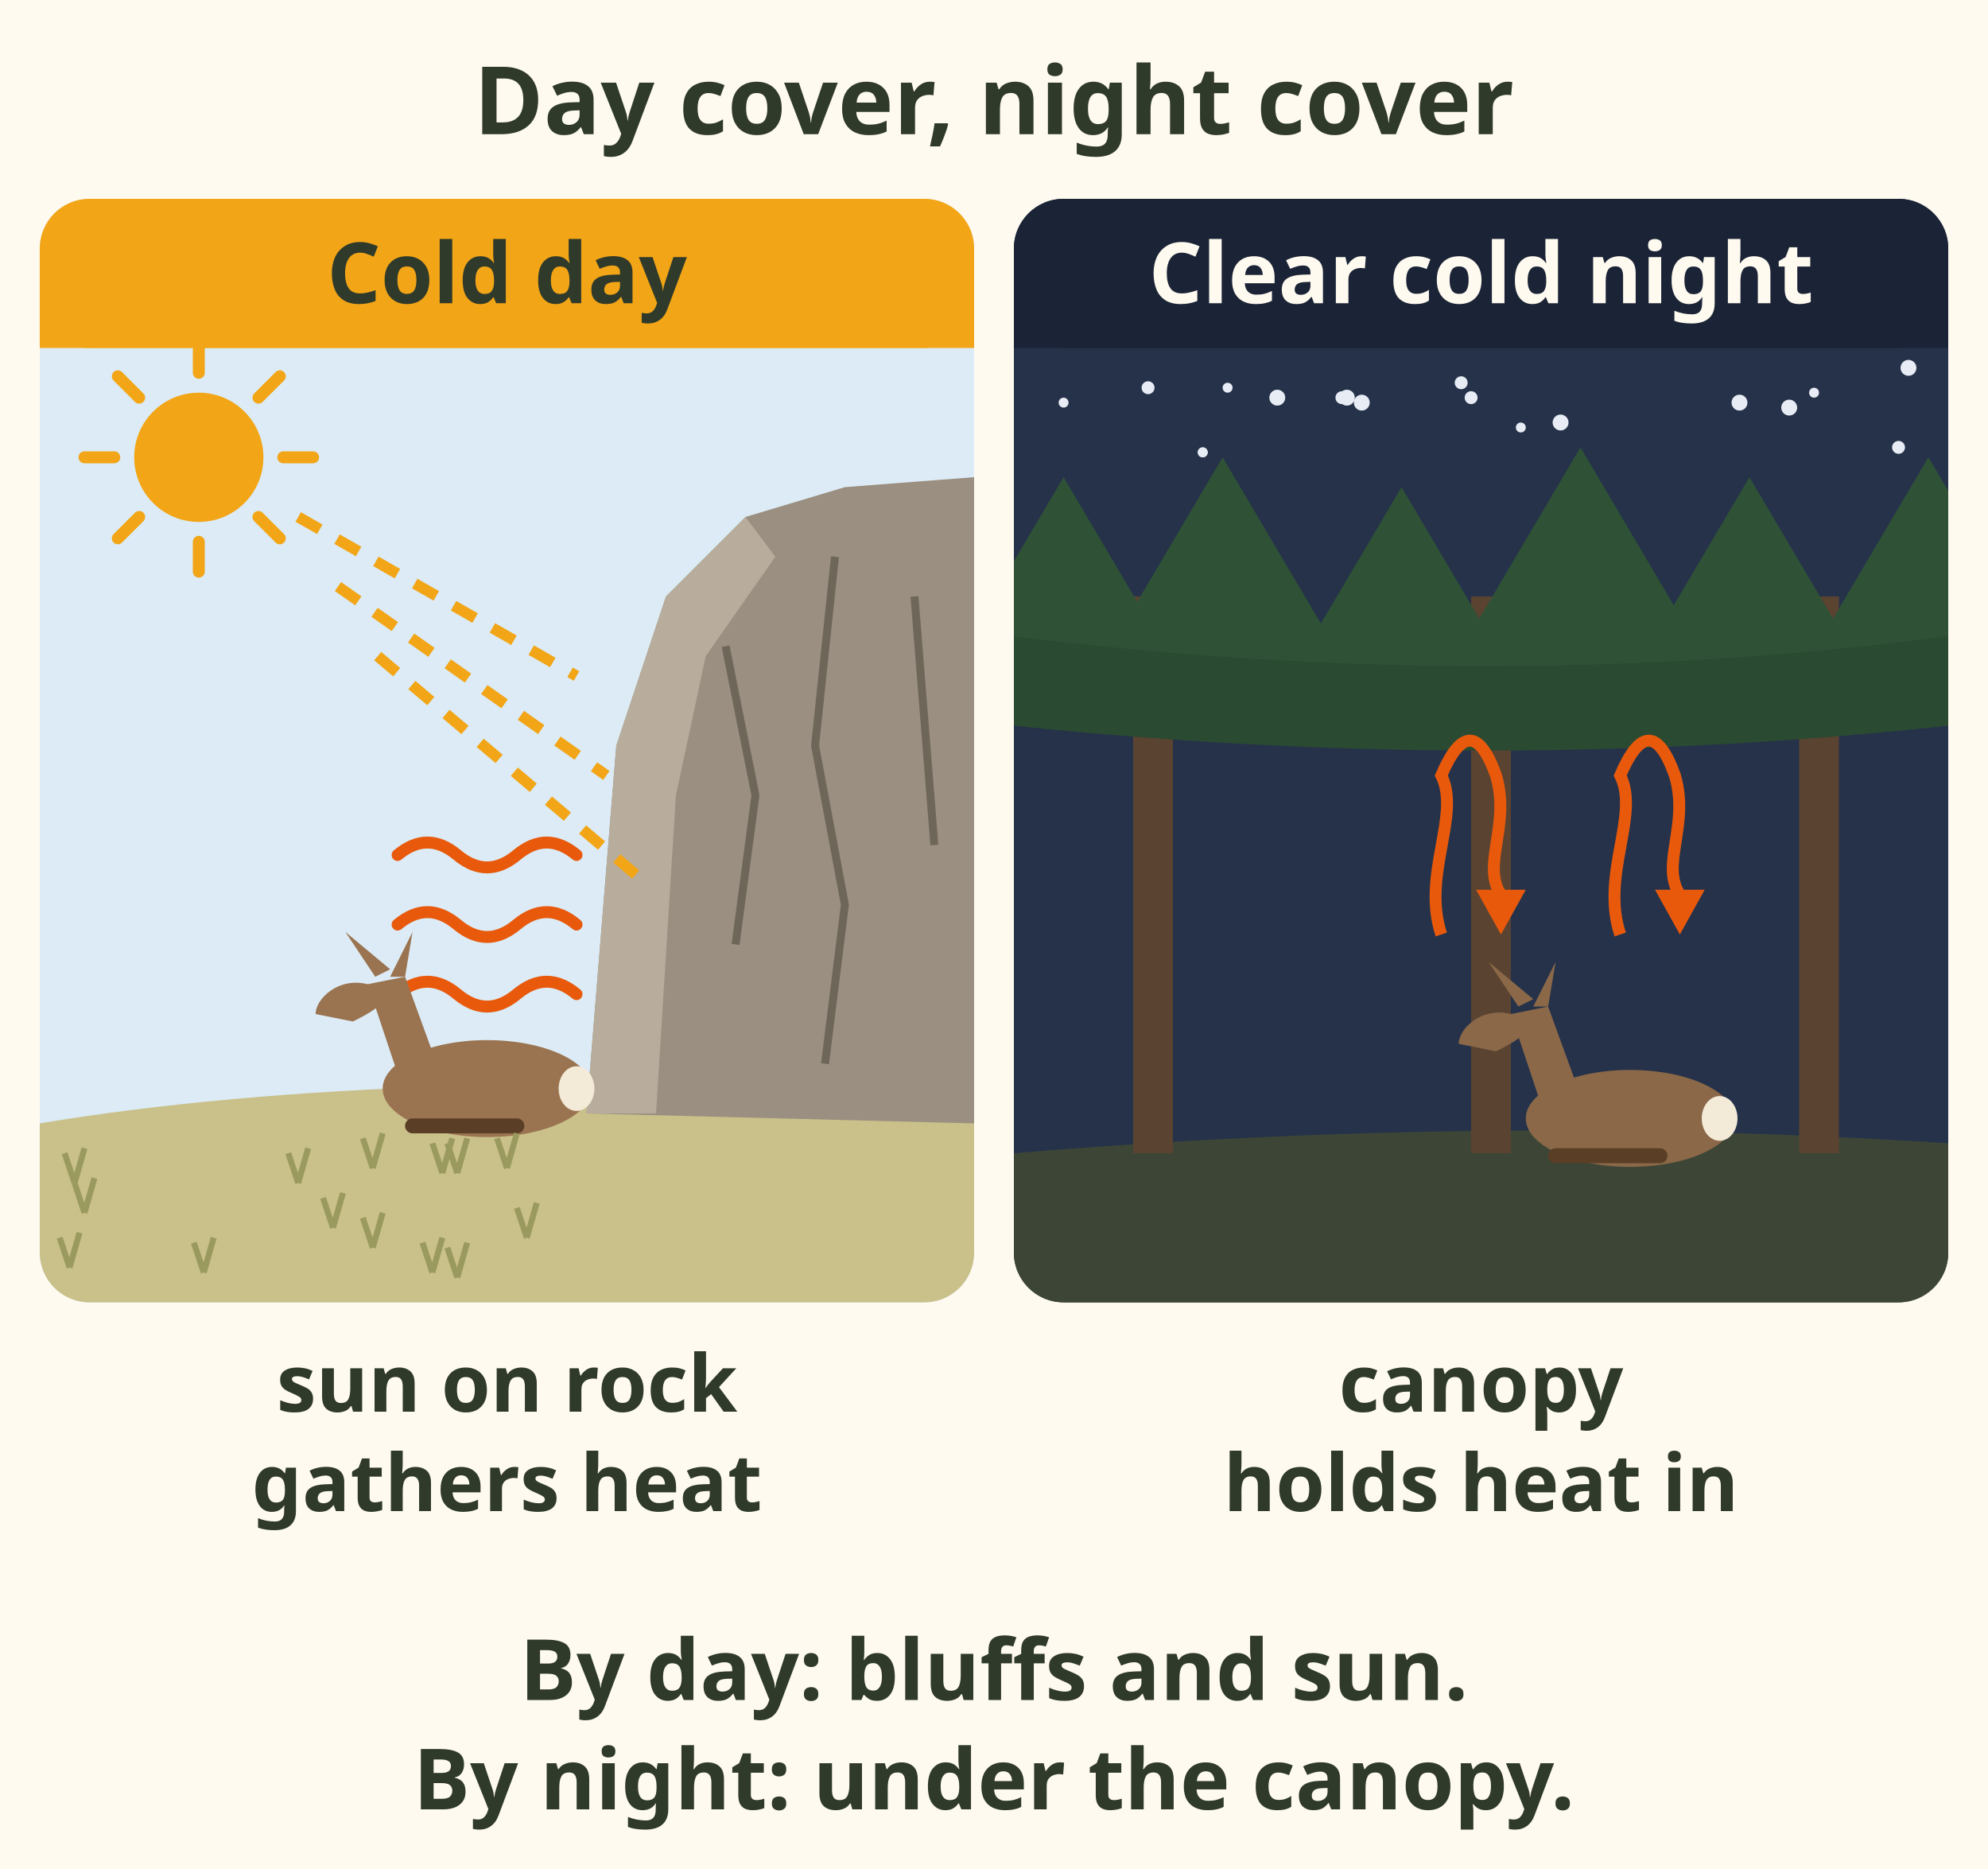
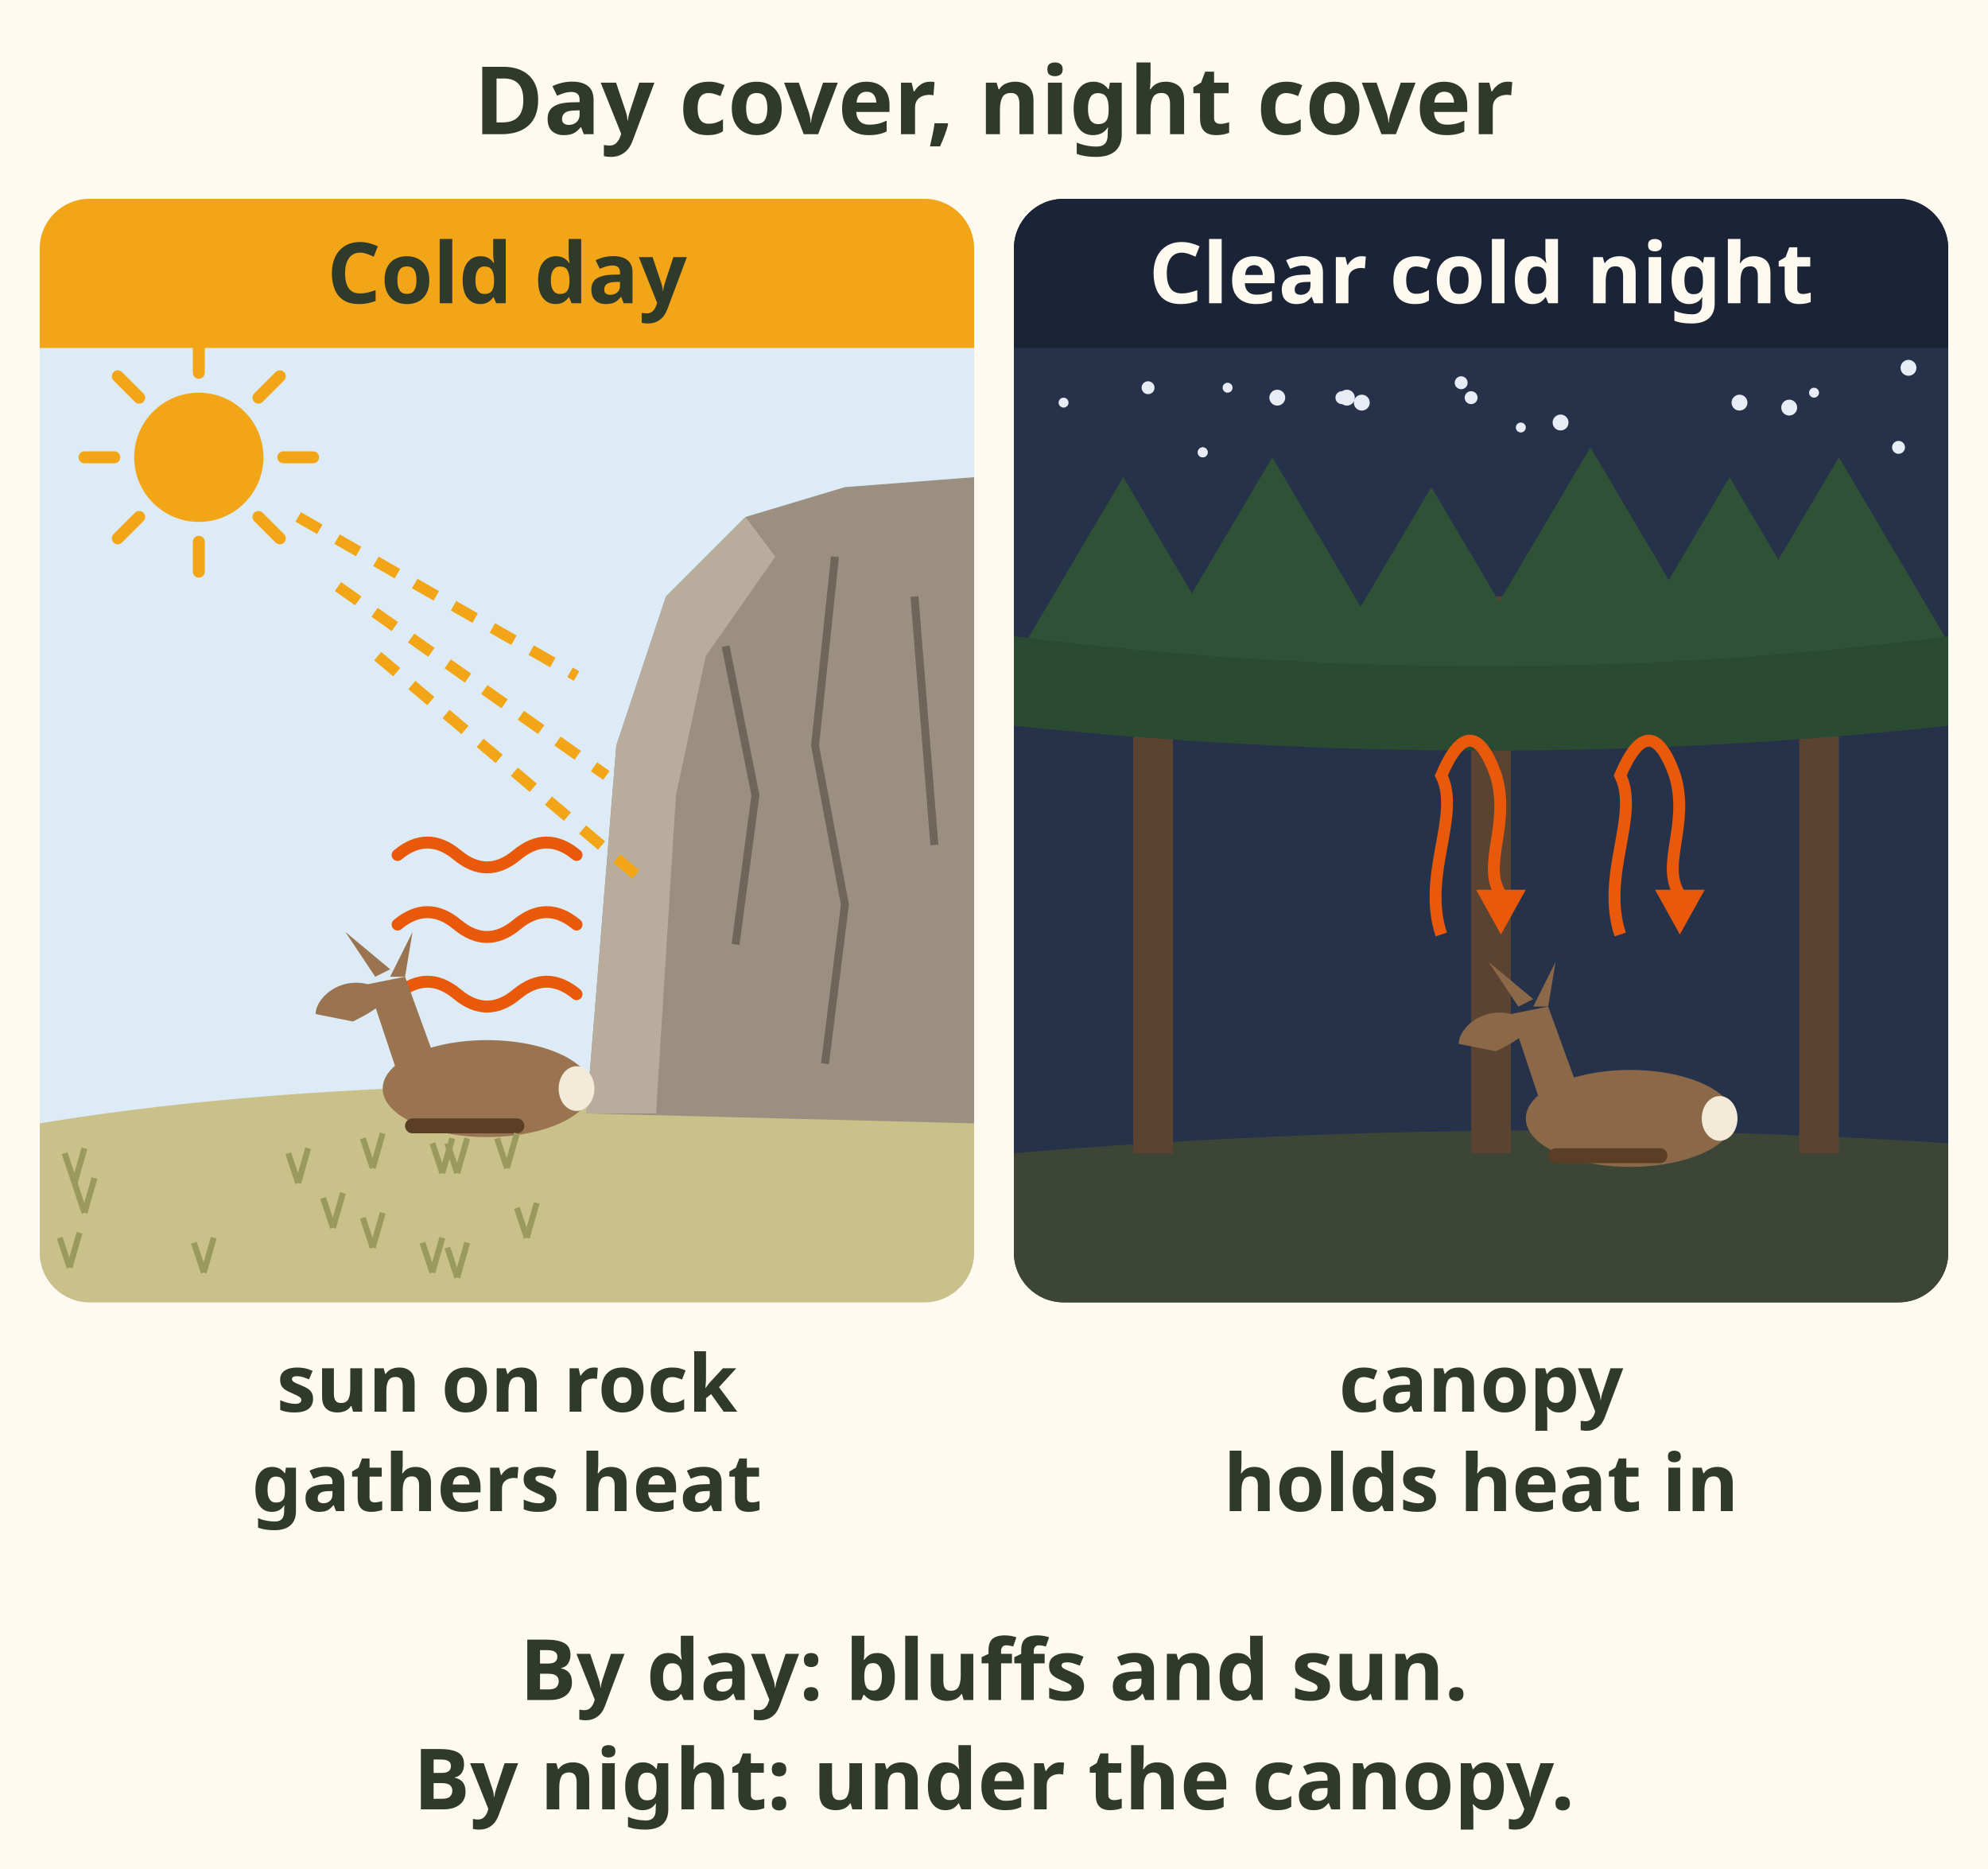
<svg xmlns="http://www.w3.org/2000/svg" viewBox="0 0 400 376" font-family="sans-serif" role="img" aria-label="Two panels. Cold day: a deer beds at the foot of a rock bluff in the sun, where the sun on the rock gathers heat. Clear cold night: a deer beds under a closed conifer canopy that holds its body heat in instead of losing it to the open sky. By day, bluffs and sun; by night, under the canopy.">
  <rect width="400" height="376" fill="#fffaf0" />
  <defs>
    <clipPath id="rl-bd-day-night-a">
      <rect x="8" y="40" width="188" height="222" rx="10" />
    </clipPath>
    <clipPath id="rl-bd-day-night-b">
      <rect x="204" y="40" width="188" height="222" rx="10" />
    </clipPath>
  </defs>
  <text x="200" y="27" font-size="19" font-weight="bold" fill="#2f3a2b" text-anchor="middle">Day cover, night cover</text>
  <g clip-path="url(#rl-bd-day-night-a)">
    <rect x="8" y="40" width="188" height="222" fill="#dcebf5" />
    <g transform="translate(40 92)">
      <circle r="13" fill="#f2a516" />
      <line x1="17.0" y1="0.0" x2="23.0" y2="0.0" stroke="#f2a516" stroke-width="2.4" stroke-linecap="round" />
      <line x1="12.0" y1="12.0" x2="16.3" y2="16.3" stroke="#f2a516" stroke-width="2.4" stroke-linecap="round" />
      <line x1="0.0" y1="17.0" x2="0.0" y2="23.0" stroke="#f2a516" stroke-width="2.4" stroke-linecap="round" />
      <line x1="-12.0" y1="12.0" x2="-16.3" y2="16.3" stroke="#f2a516" stroke-width="2.4" stroke-linecap="round" />
      <line x1="-17.0" y1="0.0" x2="-23.0" y2="0.0" stroke="#f2a516" stroke-width="2.4" stroke-linecap="round" />
      <line x1="-12.0" y1="-12.0" x2="-16.3" y2="-16.3" stroke="#f2a516" stroke-width="2.4" stroke-linecap="round" />
      <line x1="-0.0" y1="-17.0" x2="-0.0" y2="-23.0" stroke="#f2a516" stroke-width="2.4" stroke-linecap="round" />
      <line x1="12.0" y1="-12.0" x2="16.3" y2="-16.3" stroke="#f2a516" stroke-width="2.4" stroke-linecap="round" />
    </g>
    <path d="M8 226 Q80 214 196 220 V262 H8z" fill="#c9c08a" />
    <path d="M118 224 L124 150 L134 120 L150 104 L170 98 L196 96 V226z" fill="#9a8f80" />
    <path d="M124 150 L134 120 L150 104 L156 112 L142 132 L136 160 L132 224 H118z" fill="#b8ad9c" />
    <path d="M146 130 L152 160 L148 190" fill="none" stroke="#6f665a" stroke-width="1.6" />
    <path d="M168 112 L164 150 L170 182 L166 214" fill="none" stroke="#6f665a" stroke-width="1.6" />
    <path d="M184 120 L188 170" fill="none" stroke="#6f665a" stroke-width="1.6" />
    <line x1="60" y1="104" x2="116" y2="136" stroke="#f2a516" stroke-width="2.2" stroke-dasharray="5 4" />
    <line x1="68" y1="118" x2="122" y2="156" stroke="#f2a516" stroke-width="2.2" stroke-dasharray="5 4" />
    <line x1="76" y1="132" x2="128" y2="176" stroke="#f2a516" stroke-width="2.2" stroke-dasharray="5 4" />
    <path d="M116 172 q-6 -5 -12 0 t-12 0 t-12 0" fill="none" stroke="#e8590c" stroke-width="2.4" stroke-linecap="round" />
    <path d="M116 186 q-6 -5 -12 0 t-12 0 t-12 0" fill="none" stroke="#e8590c" stroke-width="2.4" stroke-linecap="round" />
    <path d="M116 200 q-6 -5 -12 0 t-12 0 t-12 0" fill="none" stroke="#e8590c" stroke-width="2.4" stroke-linecap="round" />
    <g transform="translate(92 228) scale(1.5 1.5)">
      <ellipse cx="4" cy="-6" rx="14" ry="6.5" fill="#9a7350" />
      <path d="M-8 -8 L-12 -20 L-7 -21 L-3 -10z" fill="#9a7350" />
      <path d="M-12 -20 C-16 -21 -19 -18 -19 -16 L-14 -15 C-12 -16 -10 -17 -9 -19z" fill="#9a7350" />
      <path d="M-11 -21 L-15 -27 L-9 -22z M-9 -21 L-6 -27 L-7 -21z" fill="#9a7350" />
      <ellipse cx="16" cy="-6" rx="2.4" ry="3" fill="#f3ead8" />
      <path d="M-6 -1 H8" stroke="#5a3e26" stroke-width="2" stroke-linecap="round" />
    </g>
    <path d="M75 251 l-2 -6 M75 251 l2 -7" stroke="#9a9a5e" stroke-width="1.2" />
    <path d="M92 257 l-2 -6 M92 257 l2 -7" stroke="#9a9a5e" stroke-width="1.2" />
    <path d="M87 256 l-2 -6 M87 256 l2 -7" stroke="#9a9a5e" stroke-width="1.2" />
    <path d="M17 244 l-2 -6 M17 244 l2 -7" stroke="#9a9a5e" stroke-width="1.2" />
    <path d="M106 249 l-2 -6 M106 249 l2 -7" stroke="#9a9a5e" stroke-width="1.2" />
    <path d="M102 235 l-2 -6 M102 235 l2 -7" stroke="#9a9a5e" stroke-width="1.2" />
    <path d="M60 238 l-2 -6 M60 238 l2 -7" stroke="#9a9a5e" stroke-width="1.2" />
    <path d="M67 247 l-2 -6 M67 247 l2 -7" stroke="#9a9a5e" stroke-width="1.2" />
    <path d="M15 238 l-2 -6 M15 238 l2 -7" stroke="#9a9a5e" stroke-width="1.2" />
    <path d="M41 256 l-2 -6 M41 256 l2 -7" stroke="#9a9a5e" stroke-width="1.2" />
    <path d="M89 236 l-2 -6 M89 236 l2 -7" stroke="#9a9a5e" stroke-width="1.2" />
    <path d="M92 236 l-2 -6 M92 236 l2 -7" stroke="#9a9a5e" stroke-width="1.2" />
    <path d="M75 235 l-2 -6 M75 235 l2 -7" stroke="#9a9a5e" stroke-width="1.2" />
    <path d="M14 255 l-2 -6 M14 255 l2 -7" stroke="#9a9a5e" stroke-width="1.2" />
  </g>
-   <rect x="8" y="40" width="188" height="30" rx="10" fill="#f2a516" />
-   <rect x="8" y="60" width="188" height="10" fill="#f2a516" />
+   <path d="M8 70 V50 a10 10 0 0 1 10 -10 H186 a10 10 0 0 1 10 10 V70z" fill="#f2a516" />
  <text x="102" y="61" font-size="17" font-weight="bold" fill="#2f3a2b" text-anchor="middle">Cold day</text>
  <text x="102" y="284" font-size="16" font-weight="bold" fill="#2f3a2b" text-anchor="middle">sun on rock</text>
  <text x="102" y="304" font-size="16" font-weight="bold" fill="#2f3a2b" text-anchor="middle">gathers heat</text>
  <g clip-path="url(#rl-bd-day-night-b)">
    <rect x="204" y="40" width="188" height="222" fill="#25324a" />
    <circle cx="247" cy="78" r="1" fill="#e8ecf5" />
    <circle cx="365" cy="79" r="1" fill="#e8ecf5" />
    <circle cx="306" cy="86" r="1" fill="#e8ecf5" />
    <circle cx="242" cy="91" r="1" fill="#e8ecf5" />
    <circle cx="382" cy="90" r="1.3" fill="#e8ecf5" />
    <circle cx="214" cy="81" r="1" fill="#e8ecf5" />
    <circle cx="257" cy="80" r="1.6" fill="#e8ecf5" />
    <circle cx="314" cy="85" r="1.6" fill="#e8ecf5" />
    <circle cx="270" cy="80" r="1.3" fill="#e8ecf5" />
    <circle cx="296" cy="80" r="1.3" fill="#e8ecf5" />
    <circle cx="294" cy="77" r="1.3" fill="#e8ecf5" />
    <circle cx="384" cy="74" r="1.6" fill="#e8ecf5" />
    <circle cx="274" cy="81" r="1.6" fill="#e8ecf5" />
    <circle cx="350" cy="81" r="1.6" fill="#e8ecf5" />
    <circle cx="360" cy="82" r="1.6" fill="#e8ecf5" />
    <circle cx="242" cy="91" r="1" fill="#e8ecf5" />
    <circle cx="231" cy="78" r="1.3" fill="#e8ecf5" />
    <circle cx="271" cy="80" r="1.6" fill="#e8ecf5" />
    <path d="M204 232 Q300 224 392 230 V262 H204z" fill="#3d4636" />
    <rect x="228" y="120" width="8" height="112" fill="#5a4330" />
    <rect x="296" y="120" width="8" height="112" fill="#5a4330" />
    <rect x="362" y="120" width="8" height="112" fill="#5a4330" />
-     <path d="M214 96 L240 140 L188 140z" fill="#2f5236" />
-     <path d="M246 92 L272 136 L220 136z" fill="#2f5236" />
-     <path d="M282 98 L308 142 L256 142z" fill="#2f5236" />
-     <path d="M318 90 L344 134 L292 134z" fill="#2f5236" />
-     <path d="M352 96 L378 140 L326 140z" fill="#2f5236" />
-     <path d="M388 92 L414 136 L362 136z" fill="#2f5236" />
+     <path d="M226 96 L252 140 L200 140z" fill="#2f5236" />
+     <path d="M256 92 L282 136 L230 136z" fill="#2f5236" />
+     <path d="M288 98 L314 142 L262 142z" fill="#2f5236" />
+     <path d="M320 90 L346 134 L294 134z" fill="#2f5236" />
+     <path d="M348 96 L374 140 L322 140z" fill="#2f5236" />
+     <path d="M370 92 L396 136 L344 136z" fill="#2f5236" />
    <path d="M204 128 Q300 140 392 128 V146 Q300 156 204 146z" fill="#2a4a31" />
    <path d="M290 188 C286 176 294 164 290 156 Q296 142 301 156 C304 166 298 174 302 180" fill="none" stroke="#e8590c" stroke-width="2.4" />
    <path d="M302 188 l-5 -9 h10z" fill="#e8590c" />
    <path d="M326 188 C322 176 330 164 326 156 Q332 142 337 156 C340 166 334 174 338 180" fill="none" stroke="#e8590c" stroke-width="2.4" />
    <path d="M338 188 l-5 -9 h10z" fill="#e8590c" />
    <g transform="translate(322 234) scale(1.5 1.5)">
      <ellipse cx="4" cy="-6" rx="14" ry="6.5" fill="#8a6848" />
      <path d="M-8 -8 L-12 -20 L-7 -21 L-3 -10z" fill="#8a6848" />
      <path d="M-12 -20 C-16 -21 -19 -18 -19 -16 L-14 -15 C-12 -16 -10 -17 -9 -19z" fill="#8a6848" />
      <path d="M-11 -21 L-15 -27 L-9 -22z M-9 -21 L-6 -27 L-7 -21z" fill="#8a6848" />
      <ellipse cx="16" cy="-6" rx="2.4" ry="3" fill="#f3ead8" />
      <path d="M-6 -1 H8" stroke="#5a3e26" stroke-width="2" stroke-linecap="round" />
    </g>
  </g>
-   <rect x="204" y="40" width="188" height="30" rx="10" fill="#1b2436" />
-   <rect x="204" y="60" width="188" height="10" fill="#1b2436" />
+   <path d="M204 70 V50 a10 10 0 0 1 10 -10 H382 a10 10 0 0 1 10 10 V70z" fill="#1b2436" />
  <text x="298" y="61" font-size="17" font-weight="bold" fill="#fffaf0" text-anchor="middle">Clear cold night</text>
  <text x="298" y="284" font-size="16" font-weight="bold" fill="#2f3a2b" text-anchor="middle">canopy</text>
  <text x="298" y="304" font-size="16" font-weight="bold" fill="#2f3a2b" text-anchor="middle">holds heat in</text>
  <text x="200" y="342" font-size="17" font-weight="bold" fill="#2f3a2b" text-anchor="middle">By day: bluffs and sun.</text>
  <text x="200" y="364" font-size="17" font-weight="bold" fill="#2f3a2b" text-anchor="middle">By night: under the canopy.</text>
</svg>
